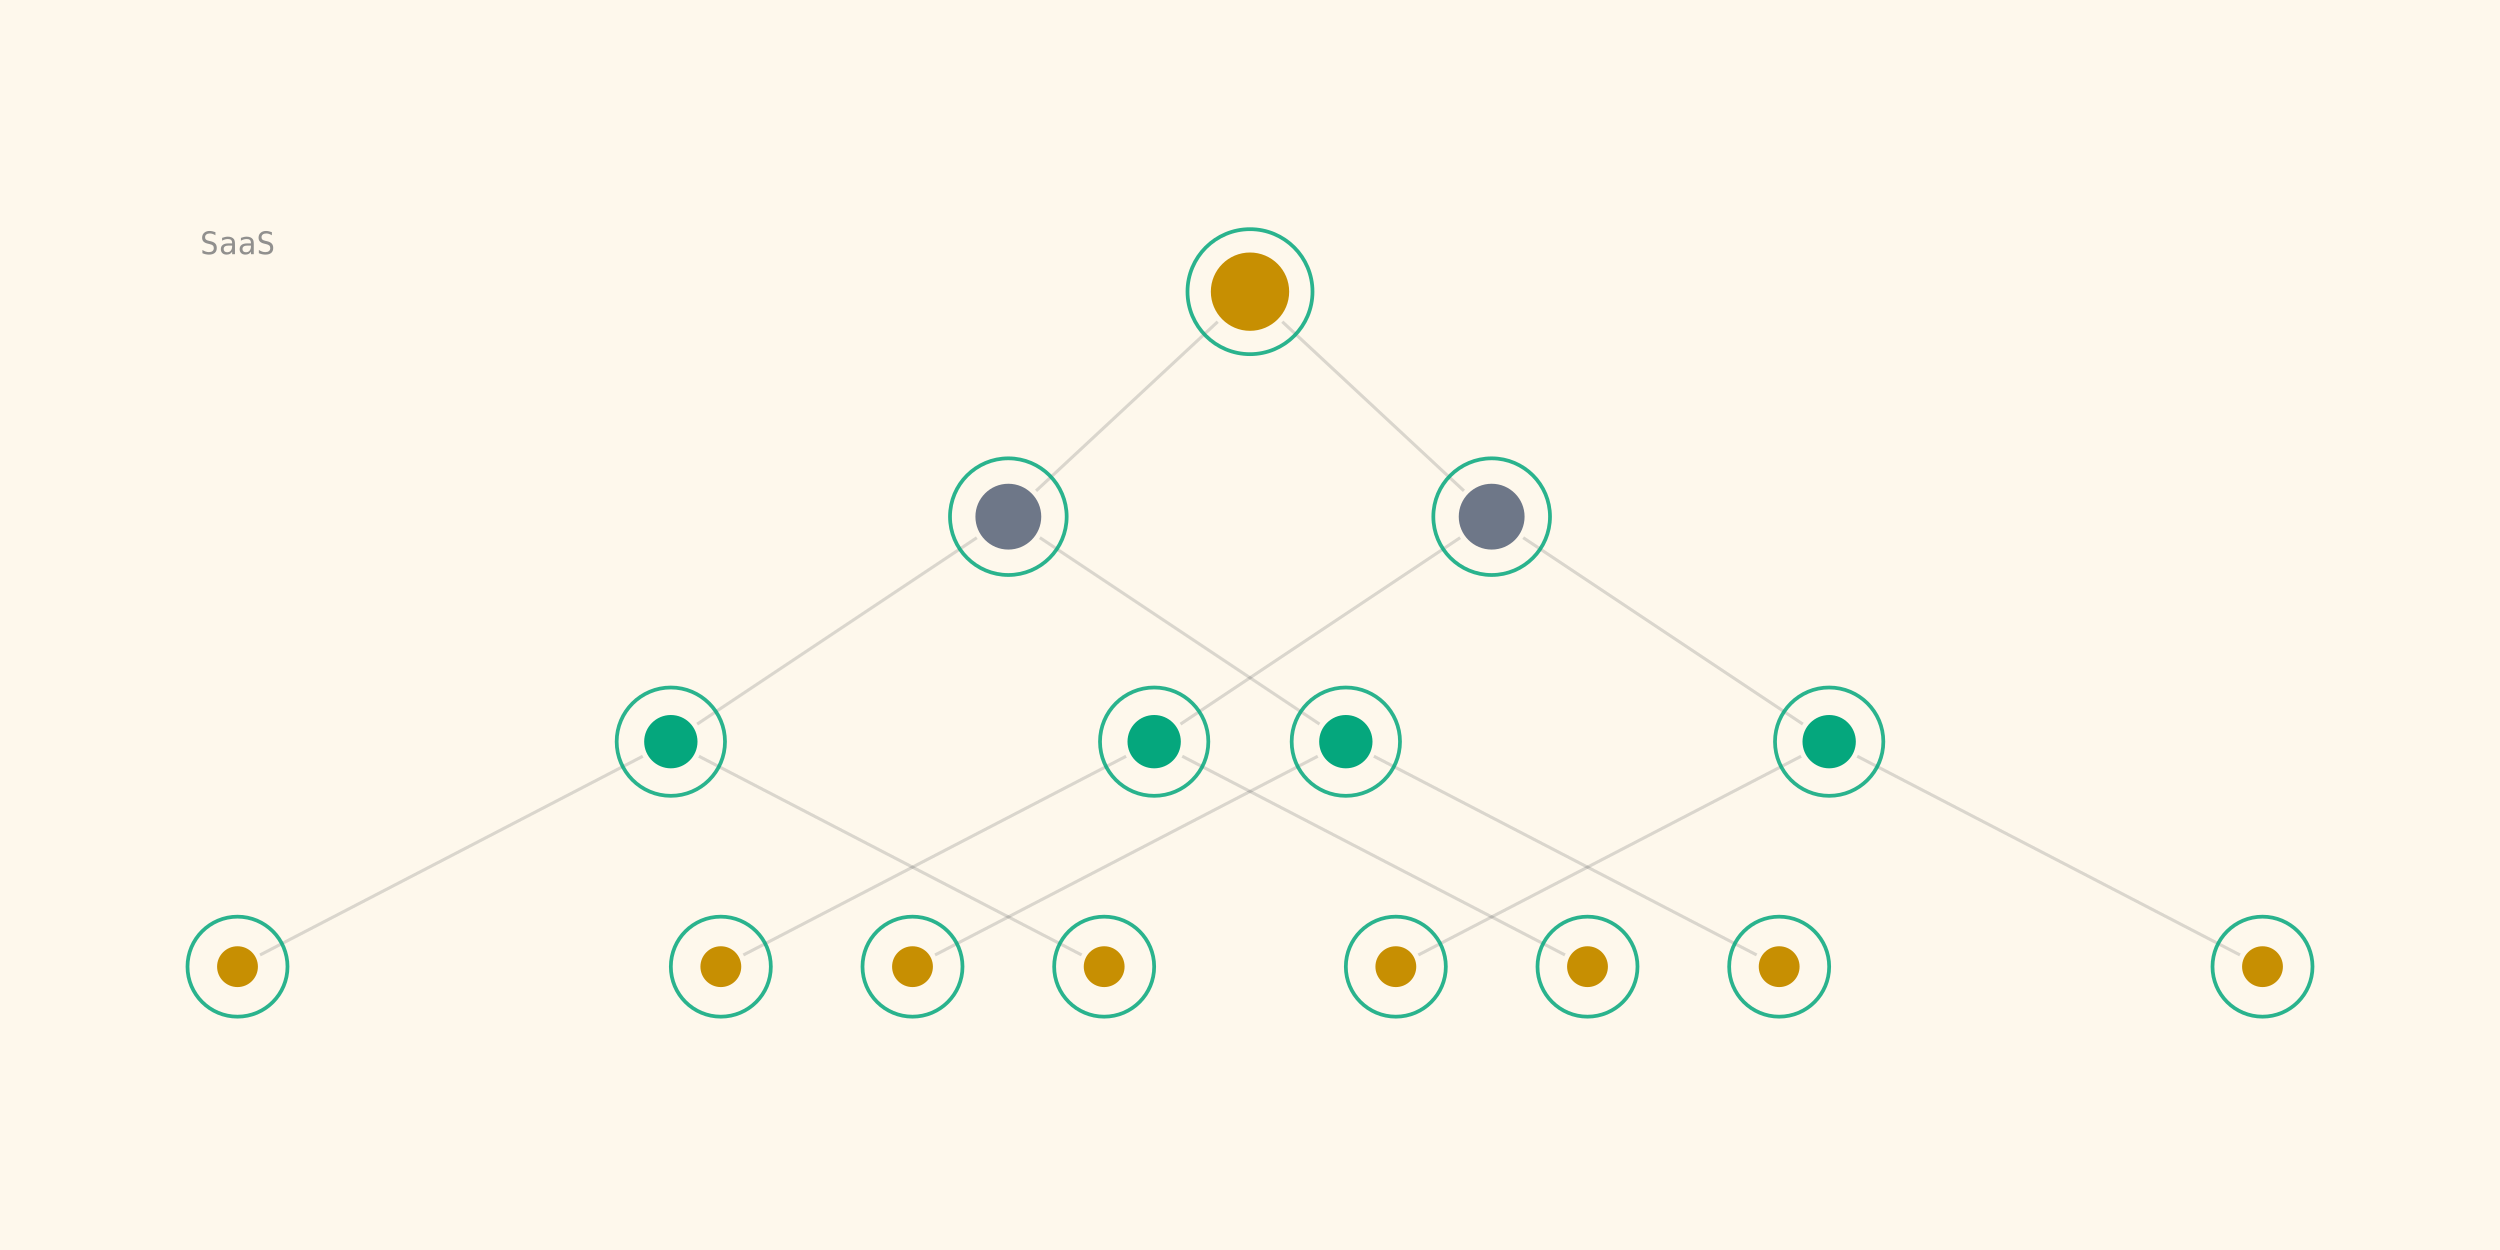
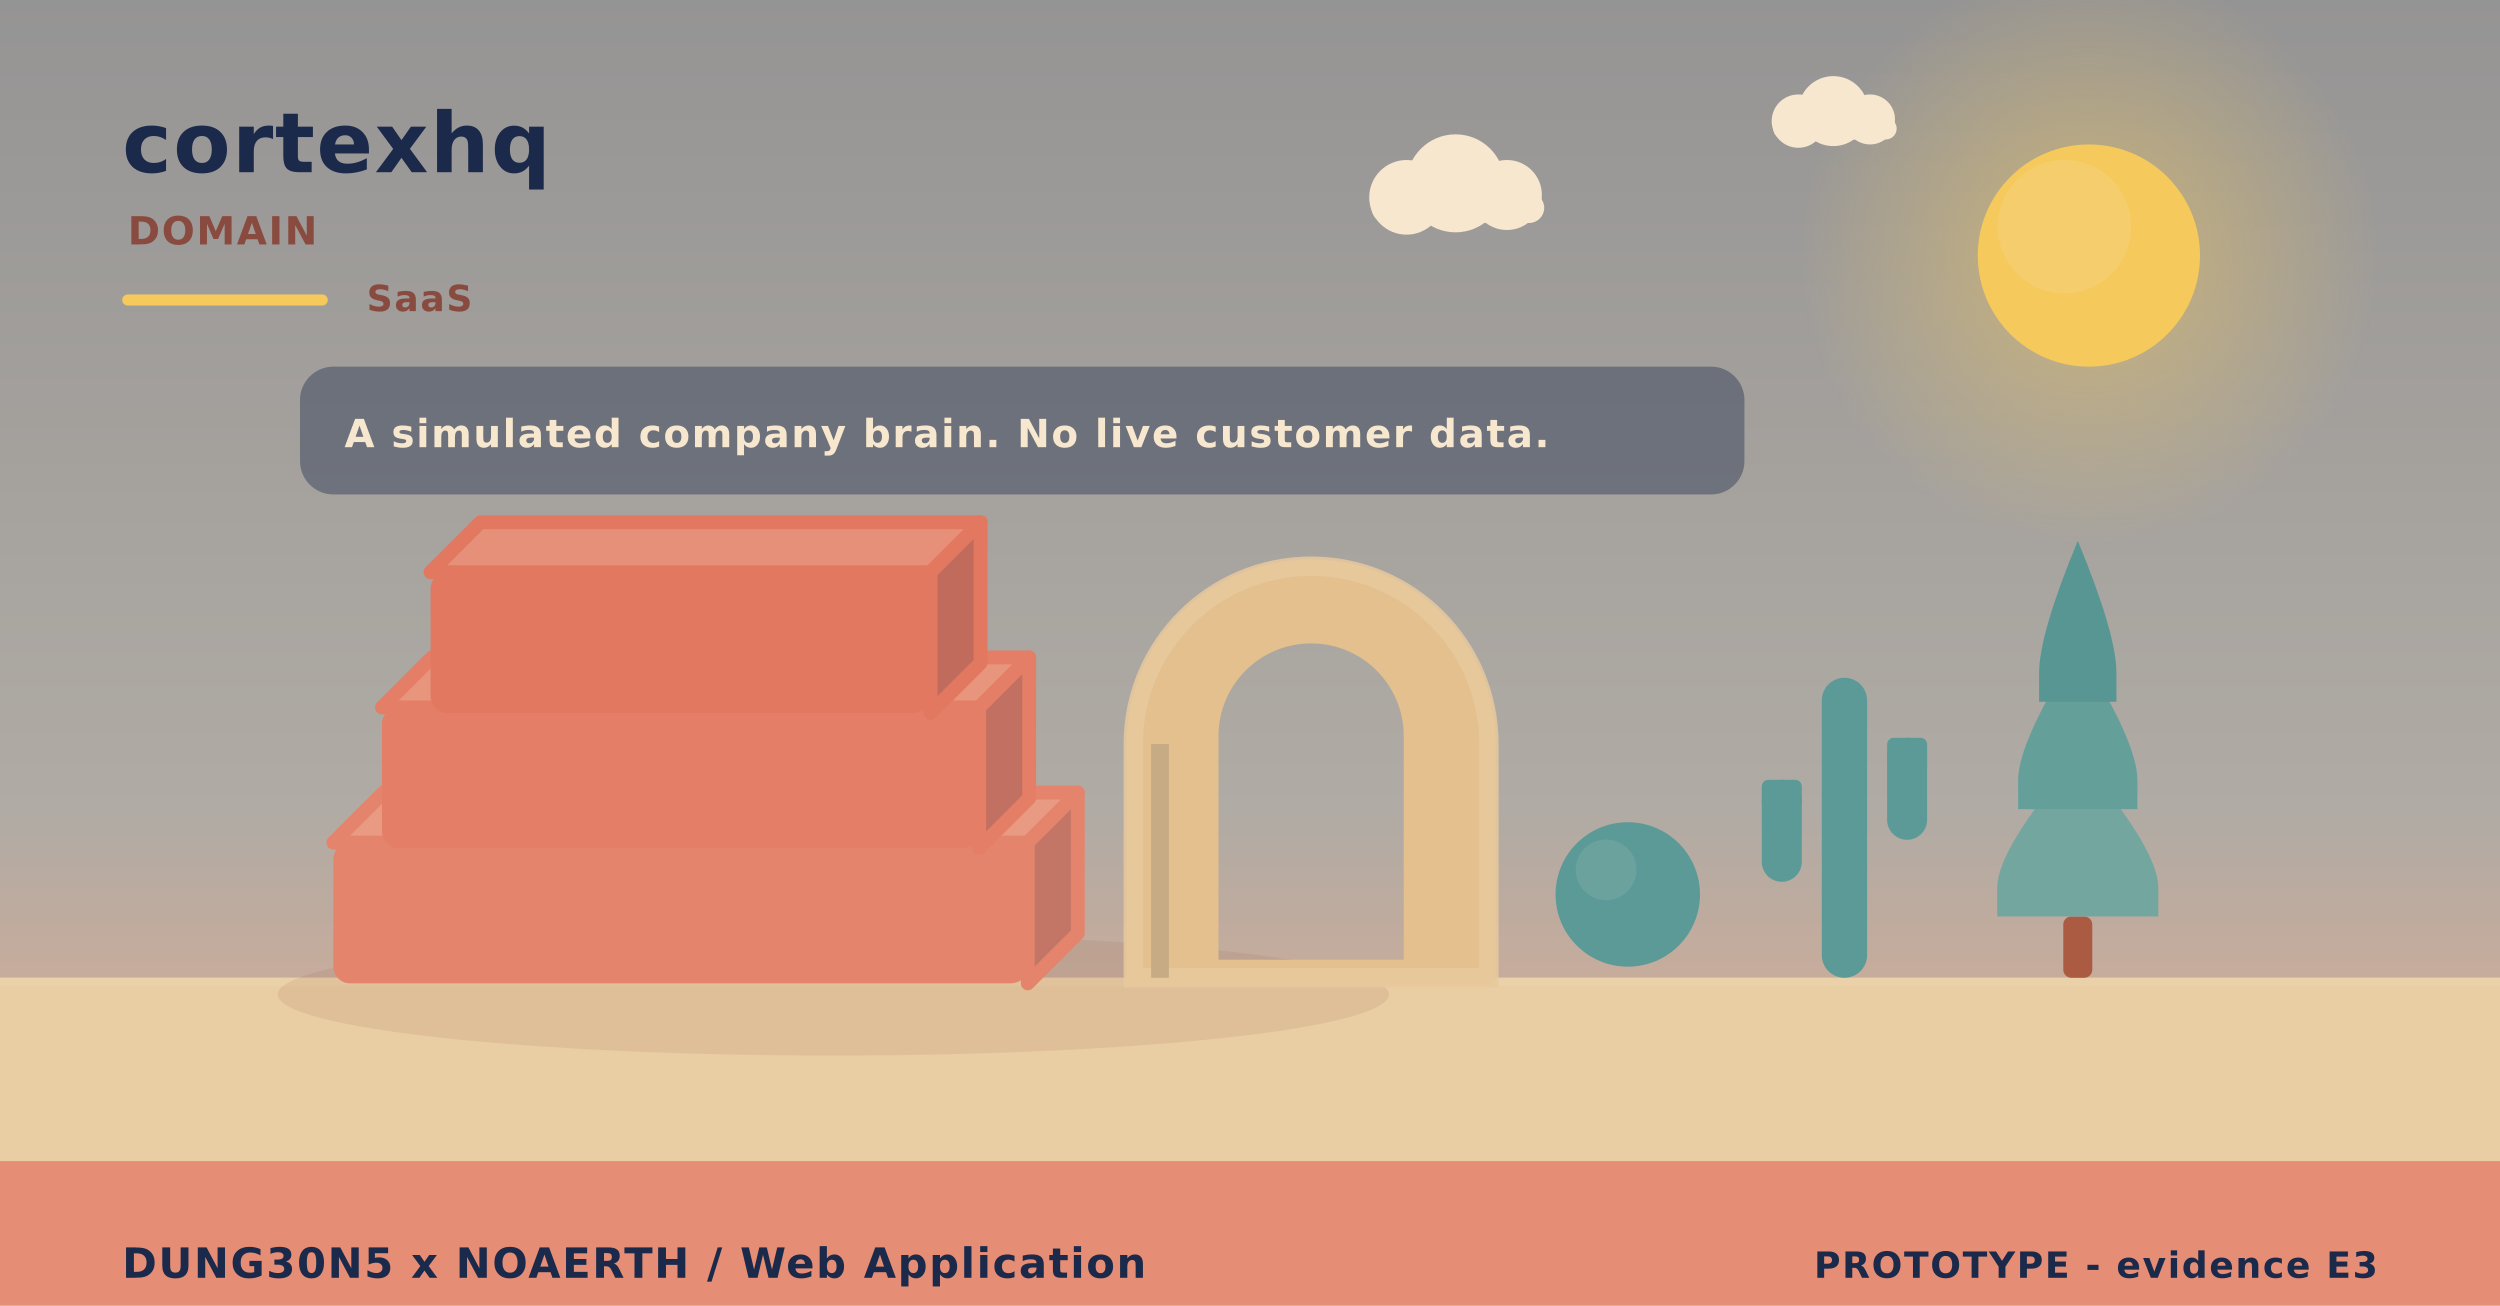
- <svg xmlns="http://www.w3.org/2000/svg" viewBox="0 0 1200 600" width="1200" height="600" role="img" aria-label="cortexhq domain model">
-   <rect width="1200" height="600" fill="#fef8ec" />
-   <defs>
-     <linearGradient id="gd" x1="0" y1="0" x2="1" y2="1">
-       <stop offset="0%" stop-color="#c78f02" />
-       <stop offset="100%" stop-color="#6e7788" />
-     </linearGradient>
-   </defs>
-   <line x1="600.00" y1="140.00" x2="716.00" y2="248.00" stroke="rgba(37,40,49,0.300)" stroke-width="1.50" opacity="0.55" />
-   <line x1="600.00" y1="140.00" x2="484.00" y2="248.00" stroke="rgba(37,40,49,0.300)" stroke-width="1.50" opacity="0.55" />
-   <line x1="716.00" y1="248.00" x2="878.00" y2="356.00" stroke="rgba(37,40,49,0.300)" stroke-width="1.50" opacity="0.55" />
-   <line x1="716.00" y1="248.00" x2="554.00" y2="356.00" stroke="rgba(37,40,49,0.300)" stroke-width="1.50" opacity="0.55" />
-   <line x1="484.00" y1="248.00" x2="646.00" y2="356.00" stroke="rgba(37,40,49,0.300)" stroke-width="1.50" opacity="0.55" />
-   <line x1="484.00" y1="248.00" x2="322.00" y2="356.00" stroke="rgba(37,40,49,0.300)" stroke-width="1.50" opacity="0.55" />
-   <line x1="878.00" y1="356.00" x2="1086.00" y2="464.00" stroke="rgba(37,40,49,0.300)" stroke-width="1.50" opacity="0.55" />
-   <line x1="878.00" y1="356.00" x2="670.00" y2="464.00" stroke="rgba(37,40,49,0.300)" stroke-width="1.50" opacity="0.55" />
-   <line x1="554.00" y1="356.00" x2="762.00" y2="464.00" stroke="rgba(37,40,49,0.300)" stroke-width="1.50" opacity="0.55" />
-   <line x1="554.00" y1="356.00" x2="346.00" y2="464.00" stroke="rgba(37,40,49,0.300)" stroke-width="1.50" opacity="0.55" />
-   <line x1="646.00" y1="356.00" x2="854.00" y2="464.00" stroke="rgba(37,40,49,0.300)" stroke-width="1.50" opacity="0.55" />
-   <line x1="646.00" y1="356.00" x2="438.00" y2="464.00" stroke="rgba(37,40,49,0.300)" stroke-width="1.50" opacity="0.55" />
-   <line x1="322.00" y1="356.00" x2="530.00" y2="464.00" stroke="rgba(37,40,49,0.300)" stroke-width="1.50" opacity="0.55" />
-   <line x1="322.00" y1="356.00" x2="114.00" y2="464.00" stroke="rgba(37,40,49,0.300)" stroke-width="1.50" opacity="0.55" />
-   <circle cx="600.00" cy="140.00" r="20.00" fill="#c78f02" opacity="1.00" stroke="#fef8ec" stroke-width="2.40" />
+ <svg xmlns="http://www.w3.org/2000/svg" width="900" height="470" viewBox="0 0 900 470" role="img" aria-label="cortexhq - the problem it addresses">
+   <linearGradient id="skym" x1="0" y1="0" x2="0" y2="1">
+     <stop offset="0" stop-color="#959494" />
+     <stop offset="0.62" stop-color="#b0aba4" />
+     <stop offset="1" stop-color="#f3ad8a" />
+   </linearGradient>
+   <rect width="900" height="470" fill="url(#skym)" />
+   <radialGradient id="sunm">
+     <stop offset="0.35" stop-color="#f5c95c" stop-opacity="0.34" />
+     <stop offset="1" stop-color="#f5c95c" stop-opacity="0" />
+   </radialGradient>
+   <circle cx="752" cy="92" r="104" fill="url(#sunm)" />
+   <circle cx="752" cy="92" r="40" fill="#f5c95c" />
+   <circle cx="743.2" cy="81.6" r="24" fill="#f5d27e" opacity="0.5" />
  <g>
-     <circle cx="600.00" cy="140.00" r="30.00" fill="none" stroke="#05a77d" stroke-width="1.80" opacity="0.85" />
-     <animate attributeName="opacity" values="0.25;1.0;0.25" dur="6.625s" begin="0.0s" repeatCount="indefinite" />
+     <circle cx="524" cy="66" r="17.64" fill="#f6e7ce" />
+     <circle cx="506.36" cy="71.04" r="13.44" fill="#f6e7ce" />
+     <circle cx="542.48" cy="70.2" r="12.6" fill="#f6e7ce" />
+     <rect x="493.76" y="69.36" width="62.16" height="10.92" rx="5.46" fill="#f6e7ce" />
+     <animateTransform attributeName="transform" type="translate" values="0 0;24 0;0 0" dur="36s" begin="0s" repeatCount="indefinite" />
  </g>
-   <circle cx="716.00" cy="248.00" r="17.00" fill="#6e7788" opacity="1.00" stroke="#fef8ec" stroke-width="2.40" />
  <g>
-     <circle cx="716.00" cy="248.00" r="28.00" fill="none" stroke="#05a77d" stroke-width="1.80" opacity="0.85" />
-     <animate attributeName="opacity" values="0.25;1.0;0.25" dur="6.625s" begin="0.5s" repeatCount="indefinite" />
+     <circle cx="660" cy="40" r="12.6" fill="#f6e7ce" />
+     <circle cx="647.4" cy="43.6" r="9.6" fill="#f6e7ce" />
+     <circle cx="673.2" cy="43" r="9" fill="#f6e7ce" />
+     <rect x="638.4" y="42.4" width="44.4" height="7.8" rx="3.9" fill="#f6e7ce" />
+     <animateTransform attributeName="transform" type="translate" values="0 0;-18 0;0 0" dur="46s" begin="3s" repeatCount="indefinite" />
  </g>
-   <circle cx="484.00" cy="248.00" r="17.00" fill="#6e7788" opacity="1.00" stroke="#fef8ec" stroke-width="2.40" />
-   <g>
-     <circle cx="484.00" cy="248.00" r="28.00" fill="none" stroke="#05a77d" stroke-width="1.80" opacity="0.85" />
-     <animate attributeName="opacity" values="0.25;1.0;0.25" dur="6.625s" begin="0.62s" repeatCount="indefinite" />
-   </g>
-   <circle cx="878.00" cy="356.00" r="14.00" fill="#05a77d" opacity="1.00" stroke="#fef8ec" stroke-width="2.40" />
-   <g>
-     <circle cx="878.00" cy="356.00" r="26.00" fill="none" stroke="#05a77d" stroke-width="1.80" opacity="0.85" />
-     <animate attributeName="opacity" values="0.25;1.0;0.25" dur="6.625s" begin="1.0s" repeatCount="indefinite" />
-   </g>
-   <circle cx="554.00" cy="356.00" r="14.00" fill="#05a77d" opacity="1.00" stroke="#fef8ec" stroke-width="2.40" />
-   <g>
-     <circle cx="554.00" cy="356.00" r="26.00" fill="none" stroke="#05a77d" stroke-width="1.80" opacity="0.85" />
-     <animate attributeName="opacity" values="0.25;1.0;0.25" dur="6.625s" begin="1.12s" repeatCount="indefinite" />
-   </g>
-   <circle cx="646.00" cy="356.00" r="14.00" fill="#05a77d" opacity="1.00" stroke="#fef8ec" stroke-width="2.40" />
-   <g>
-     <circle cx="646.00" cy="356.00" r="26.00" fill="none" stroke="#05a77d" stroke-width="1.80" opacity="0.85" />
-     <animate attributeName="opacity" values="0.25;1.0;0.25" dur="6.625s" begin="1.24s" repeatCount="indefinite" />
-   </g>
-   <circle cx="322.00" cy="356.00" r="14.00" fill="#05a77d" opacity="1.00" stroke="#fef8ec" stroke-width="2.40" />
-   <g>
-     <circle cx="322.00" cy="356.00" r="26.00" fill="none" stroke="#05a77d" stroke-width="1.80" opacity="0.85" />
-     <animate attributeName="opacity" values="0.25;1.0;0.25" dur="6.625s" begin="1.36s" repeatCount="indefinite" />
-   </g>
-   <circle cx="1086.00" cy="464.00" r="11.00" fill="#c78f02" opacity="1.00" stroke="#fef8ec" stroke-width="2.40" />
-   <g>
-     <circle cx="1086.00" cy="464.00" r="24.00" fill="none" stroke="#05a77d" stroke-width="1.80" opacity="0.85" />
-     <animate attributeName="opacity" values="0.25;1.0;0.25" dur="6.625s" begin="1.5s" repeatCount="indefinite" />
-   </g>
-   <circle cx="670.00" cy="464.00" r="11.00" fill="#c78f02" opacity="1.00" stroke="#fef8ec" stroke-width="2.40" />
-   <g>
-     <circle cx="670.00" cy="464.00" r="24.00" fill="none" stroke="#05a77d" stroke-width="1.80" opacity="0.85" />
-     <animate attributeName="opacity" values="0.25;1.0;0.25" dur="6.625s" begin="1.62s" repeatCount="indefinite" />
-   </g>
-   <circle cx="762.00" cy="464.00" r="11.00" fill="#c78f02" opacity="1.00" stroke="#fef8ec" stroke-width="2.40" />
-   <g>
-     <circle cx="762.00" cy="464.00" r="24.00" fill="none" stroke="#05a77d" stroke-width="1.80" opacity="0.85" />
-     <animate attributeName="opacity" values="0.25;1.0;0.25" dur="6.625s" begin="1.74s" repeatCount="indefinite" />
-   </g>
-   <circle cx="346.00" cy="464.00" r="11.00" fill="#c78f02" opacity="1.00" stroke="#fef8ec" stroke-width="2.40" />
-   <g>
-     <circle cx="346.00" cy="464.00" r="24.00" fill="none" stroke="#05a77d" stroke-width="1.80" opacity="0.85" />
-     <animate attributeName="opacity" values="0.25;1.0;0.25" dur="6.625s" begin="1.86s" repeatCount="indefinite" />
-   </g>
-   <circle cx="854.00" cy="464.00" r="11.00" fill="#c78f02" opacity="1.00" stroke="#fef8ec" stroke-width="2.40" />
-   <g>
-     <circle cx="854.00" cy="464.00" r="24.00" fill="none" stroke="#05a77d" stroke-width="1.80" opacity="0.85" />
-     <animate attributeName="opacity" values="0.25;1.0;0.25" dur="6.625s" begin="1.98s" repeatCount="indefinite" />
-   </g>
-   <circle cx="438.00" cy="464.00" r="11.00" fill="#c78f02" opacity="1.00" stroke="#fef8ec" stroke-width="2.40" />
-   <g>
-     <circle cx="438.00" cy="464.00" r="24.00" fill="none" stroke="#05a77d" stroke-width="1.80" opacity="0.85" />
-     <animate attributeName="opacity" values="0.25;1.0;0.25" dur="6.625s" begin="2.1s" repeatCount="indefinite" />
-   </g>
-   <circle cx="530.00" cy="464.00" r="11.00" fill="#c78f02" opacity="1.00" stroke="#fef8ec" stroke-width="2.40" />
-   <g>
-     <circle cx="530.00" cy="464.00" r="24.00" fill="none" stroke="#05a77d" stroke-width="1.80" opacity="0.85" />
-     <animate attributeName="opacity" values="0.25;1.0;0.25" dur="6.625s" begin="2.22s" repeatCount="indefinite" />
-   </g>
-   <circle cx="114.00" cy="464.00" r="11.00" fill="#c78f02" opacity="1.00" stroke="#fef8ec" stroke-width="2.40" />
-   <g>
-     <circle cx="114.00" cy="464.00" r="24.00" fill="none" stroke="#05a77d" stroke-width="1.80" opacity="0.85" />
-     <animate attributeName="opacity" values="0.25;1.0;0.25" dur="6.625s" begin="2.34s" repeatCount="indefinite" />
-   </g>
-   <text x="96" y="122" font-family="ui-monospace,Menlo,monospace" font-size="15" fill="rgba(37,40,49,0.500)">SaaS</text>
+   <rect x="0" y="352" width="900" height="118" fill="#e9cda3" />
+   <rect x="0" y="352" width="900" height="3" fill="#ebd1a9" />
+   <text x="44" y="62" font-family="Verdana,DejaVu Sans,sans-serif" font-size="30" font-weight="700" letter-spacing="0.6" fill="#1b2a4a" text-anchor="start">cortexhq</text>
+   <text x="46" y="88" font-family="Verdana,DejaVu Sans,sans-serif" font-size="14" font-weight="700" letter-spacing="0.6" fill="#894b3f" text-anchor="start">DOMAIN</text>
+   <rect x="44" y="106" width="74" height="4" rx="2" fill="#f5c95c" />
+   <text x="132" y="112" font-family="Verdana,DejaVu Sans,sans-serif" font-size="13" font-weight="700" letter-spacing="0.6" fill="#894b3f" text-anchor="start">SaaS</text>
+   <ellipse cx="300" cy="358" rx="200" ry="22" fill="rgba(138,90,68,0.11)" />
+   <path d="M120,303.33 L370,303.33 L388,285.33 L138,285.33 Z" fill="#e99a82" stroke="#e5846c" stroke-width="5" stroke-linejoin="round" />
+   <path d="M370,303.33 L388,285.33 L388,336 L370,354 Z" fill="#c37566" stroke="#e5846c" stroke-width="5" stroke-linejoin="round" />
+   <rect x="120" y="303.33" width="250" height="50.67" rx="6" fill="#e5846c" />
+   <path d="M137.5,254.67 L352.5,254.67 L370.5,236.67 L155.5,236.67 Z" fill="#e8957d" stroke="#e47e66" stroke-width="5" stroke-linejoin="round" />
+   <path d="M352.5,254.67 L370.5,236.67 L370.5,287.33 L352.5,305.33 Z" fill="#c27061" stroke="#e47e66" stroke-width="5" stroke-linejoin="round" />
+   <rect x="137.5" y="254.67" width="215" height="50.67" rx="6" fill="#e47e66" />
+   <path d="M155,206 L335,206 L353,188 L173,188 Z" fill="#e79079" stroke="#e37861" stroke-width="5" stroke-linejoin="round" />
+   <path d="M335,206 L353,188 L353,238.67 L335,256.67 Z" fill="#c16b5d" stroke="#e37861" stroke-width="5" stroke-linejoin="round" />
+   <rect x="155" y="206" width="180" height="50.67" rx="6" fill="#e37861" />
+   <path d="M408,352 L408,267.84 A64,64 0 0 1 536,267.84 L536,352 Z M436.16,348 L436.16,264.97 A35.84,35.84 0 0 1 507.84,264.97 L507.84,348 Z" fill="#e3c08d" fill-rule="evenodd" stroke="#e3c08d" stroke-width="5" stroke-linejoin="round" />
+   <path d="M408,352 L408,267.84 A64,64 0 0 1 536,267.84 L536,352 Z" fill="none" stroke="#e8c99d" stroke-width="7" stroke-linecap="round" opacity="0.85" />
+   <rect x="414.4" y="267.84" width="6.4" height="84.16" fill="#c7ab84" />
+   <circle cx="586" cy="322" r="26" fill="#5b9a97" />
+   <circle cx="578.2" cy="313.16" r="10.92" fill="#7aa9a2" opacity="0.55" />
+   <rect x="655.84" y="244" width="16.32" height="108" rx="8.16" fill="#5b9a97" />
+   <rect x="634.24" y="280.72" width="14.4" height="36.72" rx="7.2" fill="#5b9a97" />
+   <rect x="634.24" y="280.72" width="14.4" height="10.8" rx="2.4" fill="#5b9a97" />
+   <rect x="679.36" y="265.6" width="14.4" height="36.72" rx="7.2" fill="#5b9a97" />
+   <rect x="679.36" y="265.6" width="14.4" height="10.8" rx="2.4" fill="#5b9a97" />
+   <rect x="742.78" y="329.92" width="10.44" height="22.08" rx="2.9" fill="#ac5b43" />
+   <path d="M748,271.96 Q719,305.58 719,319.49 Q719,329.92 719,329.92 L777,329.92 Q777,329.92 777,319.49 Q777,305.58 748,271.96 Z" fill="#74a6a0" />
+   <path d="M748,233.32 Q726.54,266.94 726.54,280.85 Q726.54,291.28 726.54,291.28 L769.46,291.28 Q769.46,291.28 769.46,280.85 Q769.46,266.94 748,233.32 Z" fill="#649f9a" />
+   <path d="M748,194.68 Q734.08,228.3 734.08,242.21 Q734.08,252.64 734.08,252.64 L761.92,252.64 Q761.92,252.64 761.92,242.21 Q761.92,228.3 748,194.68 Z" fill="#589694" />
+   <rect x="108" y="132" width="520" height="46" rx="12" fill="rgba(27,42,74,0.42)" opacity="0.94" />
+   <text x="124" y="161" font-family="Verdana,DejaVu Sans,sans-serif" font-size="14" font-weight="700" letter-spacing="0.6" fill="#f6e7ce" text-anchor="start">A simulated company brain. No live customer data.</text>
+   <rect x="0" y="418" width="900" height="52" rx="0" fill="#e68972" opacity="0.94" />
+   <text x="44" y="460" font-family="Verdana,DejaVu Sans,sans-serif" font-size="15" font-weight="700" letter-spacing="0.6" fill="#1b2a4a" text-anchor="start">DUNG30N5 x NOAERTH  /  Web Application</text>
+   <text x="856" y="460" font-family="Verdana,DejaVu Sans,sans-serif" font-size="13" font-weight="700" letter-spacing="0.6" fill="#1b2a4a" text-anchor="end">PROTOTYPE  -  evidence E3</text>
</svg>
